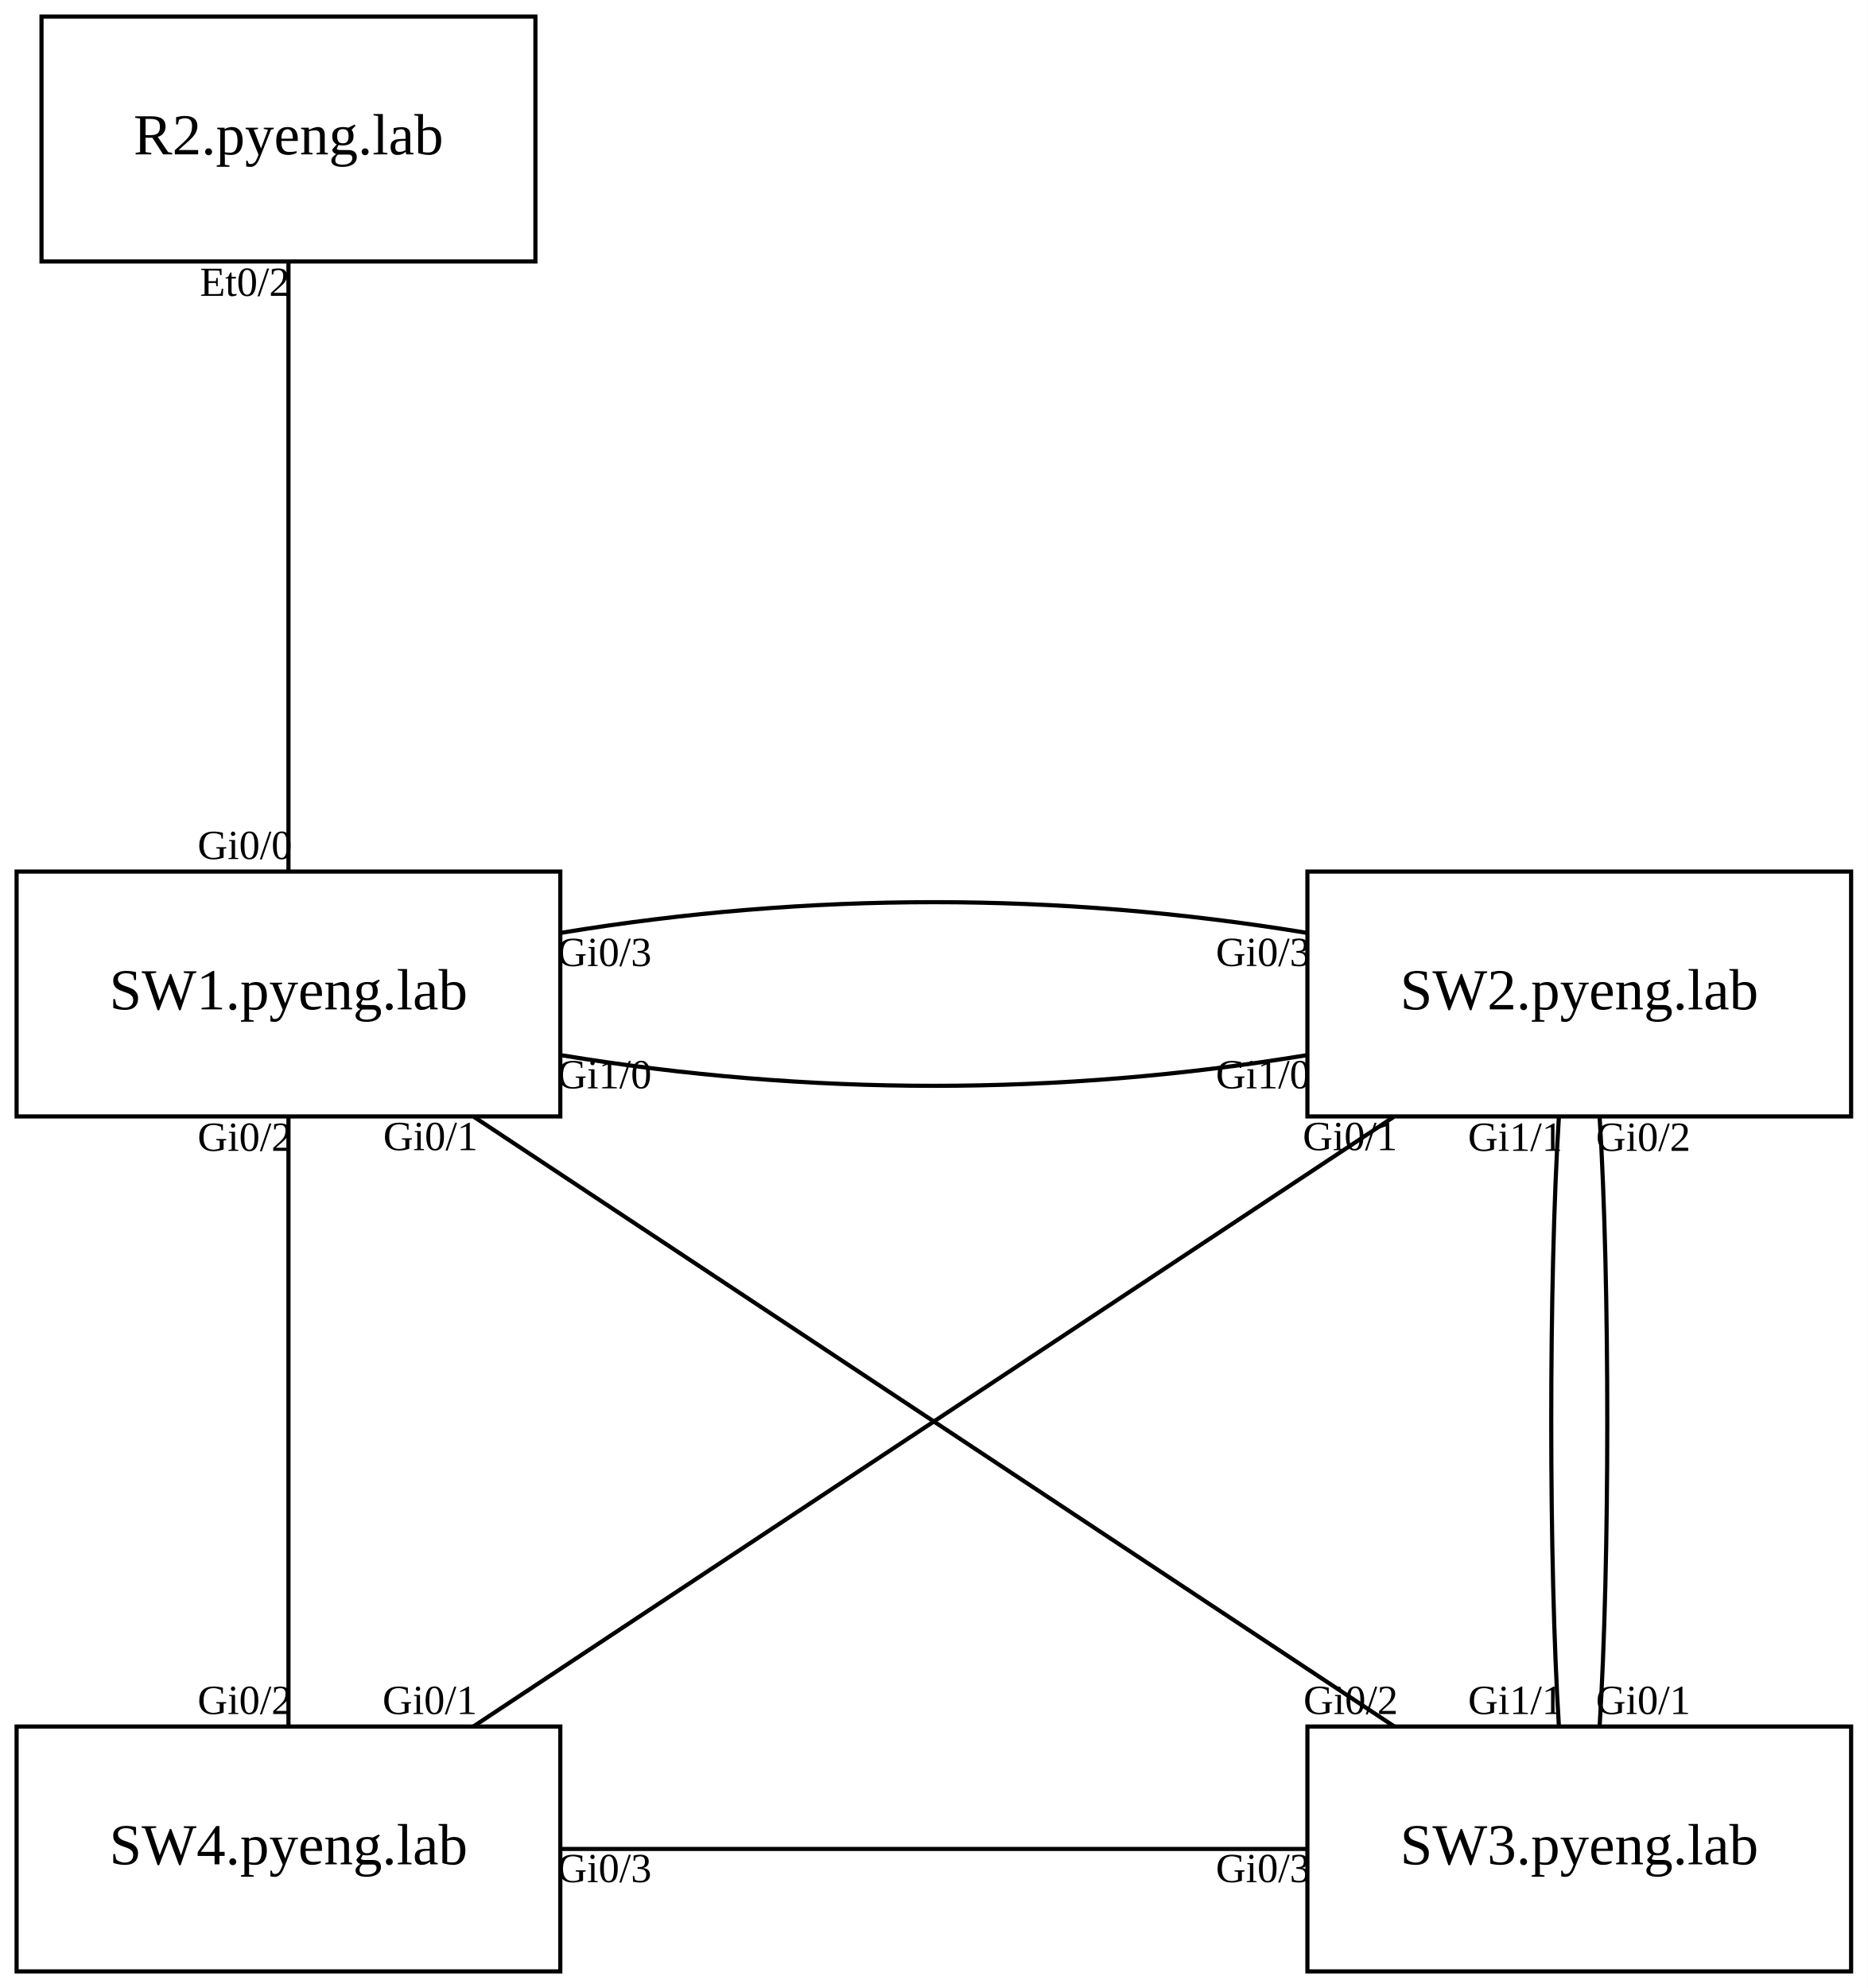
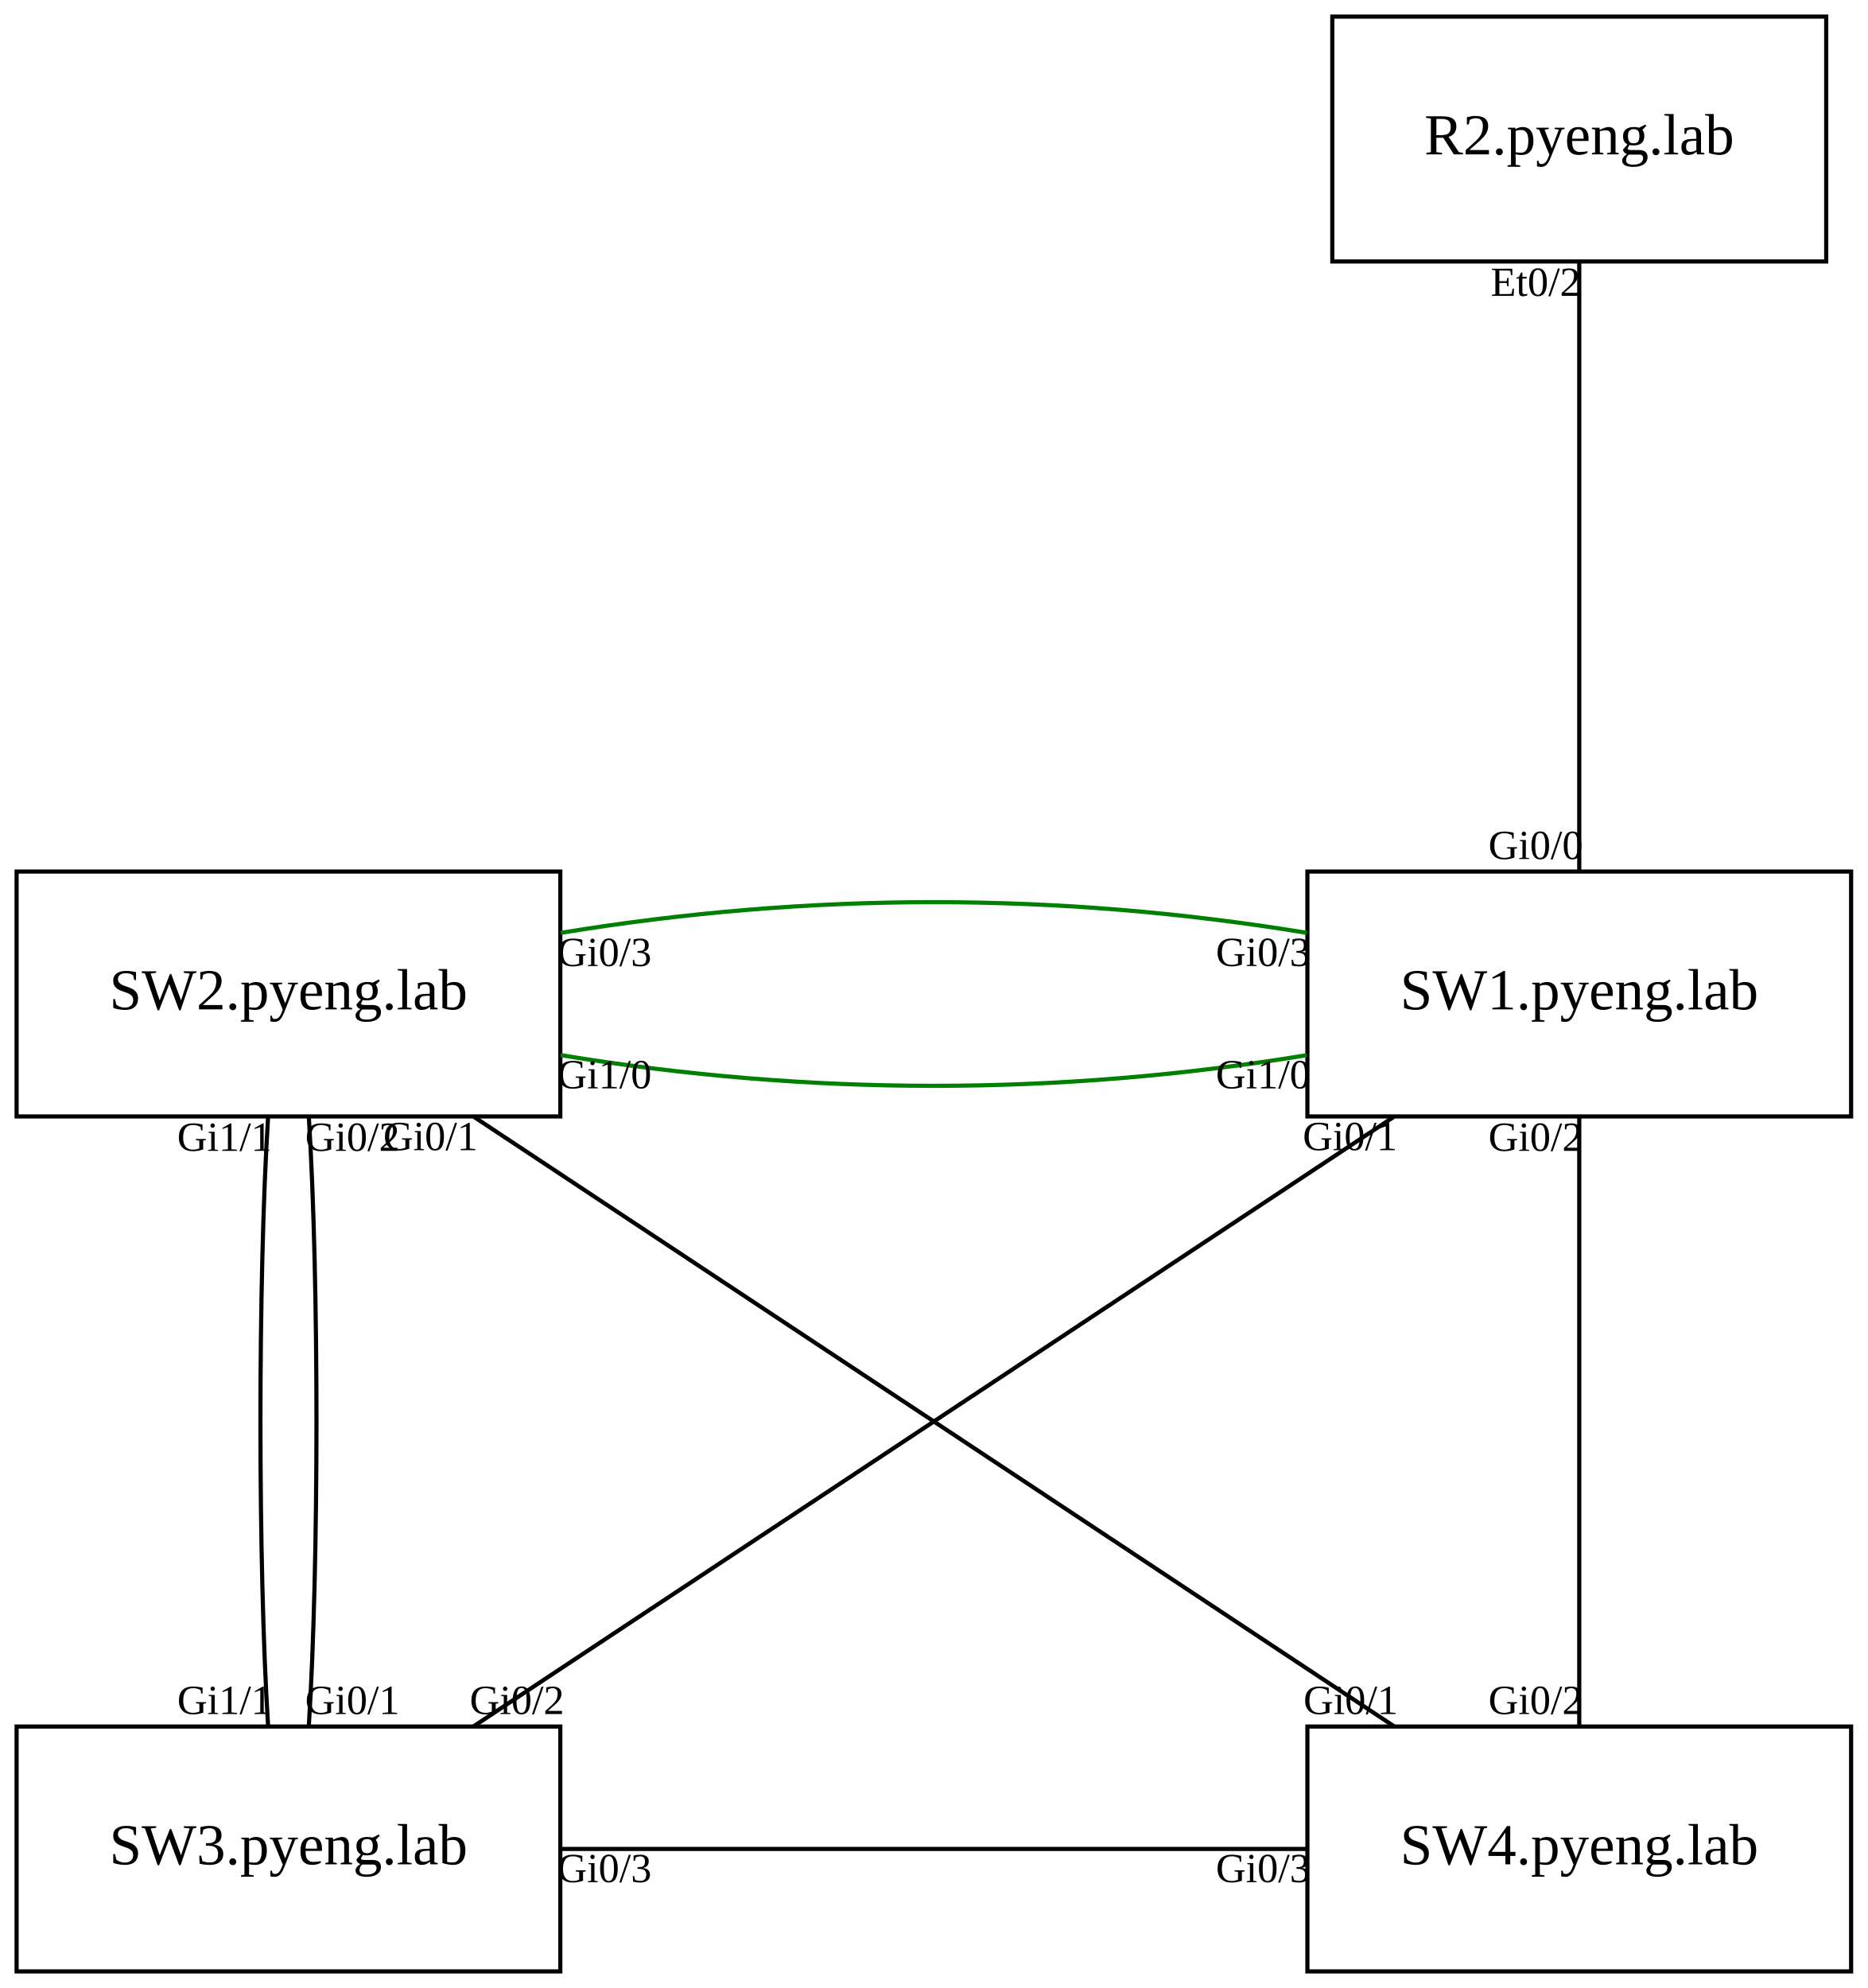
<svg xmlns="http://www.w3.org/2000/svg" width="450pt" height="479pt" viewBox="0.00 0.00 450.00 479.00">
  <g id="graph0" class="graph" transform="scale(1 1) rotate(0) translate(4 475)">
    <polygon fill="white" stroke="none" points="-4,4 -4,-475 446,-475 446,4 -4,4" />
    <g id="node1" class="node">
-       <polygon fill="none" stroke="black" points="125,-471 6,-471 6,-412 125,-412 125,-471" />
-       <text text-anchor="middle" x="65.5" y="-437.8" font-family="Times New Roman,serif" font-size="14.00">R2.pyeng.lab</text>
+       <polygon fill="none" stroke="black" points="442,-59 311,-59 311,-0 442,-0 442,-59" />
+       <text text-anchor="middle" x="376.5" y="-25.8" font-family="Times New Roman,serif" font-size="14.00">SW4.pyeng.lab</text>
    </g>
    <g id="node2" class="node">
      <polygon fill="none" stroke="black" points="131,-59 0,-59 0,-0 131,-0 131,-59" />
-       <text text-anchor="middle" x="65.5" y="-25.8" font-family="Times New Roman,serif" font-size="14.00">SW4.pyeng.lab</text>
+       <text text-anchor="middle" x="65.5" y="-25.8" font-family="Times New Roman,serif" font-size="14.00">SW3.pyeng.lab</text>
+     </g>
+     <g id="edge8" class="edge">
+       <path fill="none" stroke="black" d="M310.837,-29.5C250.925,-29.5 191.013,-29.5 131.102,-29.5" />
+       <text text-anchor="middle" x="141.602" y="-21.5" font-family="Times New Roman,serif" font-size="10.00">Gi0/3</text>
+       <text text-anchor="middle" x="300.337" y="-21.5" font-family="Times New Roman,serif" font-size="10.00">Gi0/3</text>
    </g>
    <g id="node3" class="node">
-       <polygon fill="none" stroke="black" points="442,-265 311,-265 311,-206 442,-206 442,-265" />
-       <text text-anchor="middle" x="376.5" y="-231.8" font-family="Times New Roman,serif" font-size="14.00">SW2.pyeng.lab</text>
+       <polygon fill="none" stroke="black" points="131,-265 0,-265 0,-206 131,-206 131,-265" />
+       <text text-anchor="middle" x="65.5" y="-231.8" font-family="Times New Roman,serif" font-size="14.00">SW2.pyeng.lab</text>
    </g>
    <g id="edge9" class="edge">
+       <path fill="none" stroke="black" d="M331.941,-59.015C272.904,-98.12 169.35,-166.712 110.228,-205.873" />
+       <text text-anchor="middle" x="99.728" y="-197.873" font-family="Times New Roman,serif" font-size="10.00">Gi0/1</text>
+       <text text-anchor="middle" x="321.441" y="-62.015" font-family="Times New Roman,serif" font-size="10.00">Gi0/1</text>
+     </g>
+     <g id="node4" class="node">
+       <polygon fill="none" stroke="black" points="442,-265 311,-265 311,-206 442,-206 442,-265" />
+       <text text-anchor="middle" x="376.5" y="-231.8" font-family="Times New Roman,serif" font-size="14.00">SW1.pyeng.lab</text>
+     </g>
+     <g id="edge7" class="edge">
+       <path fill="none" stroke="black" d="M376.5,-59.015C376.5,-98.064 376.5,-166.517 376.5,-205.706" />
+       <text text-anchor="middle" x="366" y="-197.706" font-family="Times New Roman,serif" font-size="10.00">Gi0/2</text>
+       <text text-anchor="middle" x="366" y="-62.015" font-family="Times New Roman,serif" font-size="10.00">Gi0/2</text>
+     </g>
+     <g id="edge5" class="edge">
+       <path fill="none" stroke="black" d="M60.599,-59.015C58.139,-98.064 58.133,-166.517 60.582,-205.706" />
+       <text text-anchor="middle" x="50.082" y="-197.706" font-family="Times New Roman,serif" font-size="10.00">Gi1/1</text>
+       <text text-anchor="middle" x="50.099" y="-62.015" font-family="Times New Roman,serif" font-size="10.00">Gi1/1</text>
+     </g>
+     <g id="edge6" class="edge">
+       <path fill="none" stroke="black" d="M70.401,-59.015C72.861,-98.064 72.867,-166.517 70.418,-205.706" />
+       <text text-anchor="middle" x="80.918" y="-197.706" font-family="Times New Roman,serif" font-size="10.00">Gi0/2</text>
+       <text text-anchor="middle" x="80.901" y="-62.015" font-family="Times New Roman,serif" font-size="10.00">Gi0/1</text>
+     </g>
+     <g id="edge4" class="edge">
      <path fill="none" stroke="black" d="M110.059,-59.015C169.096,-98.12 272.65,-166.712 331.772,-205.873" />
      <text text-anchor="middle" x="321.272" y="-197.873" font-family="Times New Roman,serif" font-size="10.00">Gi0/1</text>
-       <text text-anchor="middle" x="99.559" y="-62.015" font-family="Times New Roman,serif" font-size="10.00">Gi0/1</text>
+       <text text-anchor="middle" x="120.559" y="-62.015" font-family="Times New Roman,serif" font-size="10.00">Gi0/2</text>
    </g>
-     <g id="node4" class="node">
-       <polygon fill="none" stroke="black" points="442,-59 311,-59 311,-0 442,-0 442,-59" />
-       <text text-anchor="middle" x="376.5" y="-25.8" font-family="Times New Roman,serif" font-size="14.00">SW3.pyeng.lab</text>
+     <g id="edge2" class="edge">
+       <path fill="none" stroke="green" d="M131.102,-250.23C191.013,-260.087 250.925,-260.09 310.837,-250.24" />
+       <text text-anchor="middle" x="300.337" y="-242.24" font-family="Times New Roman,serif" font-size="10.00">Gi0/3</text>
+       <text text-anchor="middle" x="141.602" y="-242.23" font-family="Times New Roman,serif" font-size="10.00">Gi0/3</text>
    </g>
-     <g id="edge8" class="edge">
-       <path fill="none" stroke="black" d="M131.102,-29.5C191.013,-29.5 250.925,-29.5 310.837,-29.5" />
-       <text text-anchor="middle" x="300.337" y="-21.5" font-family="Times New Roman,serif" font-size="10.00">Gi0/3</text>
-       <text text-anchor="middle" x="141.602" y="-21.5" font-family="Times New Roman,serif" font-size="10.00">Gi0/3</text>
+     <g id="edge3" class="edge">
+       <path fill="none" stroke="green" d="M131.102,-220.77C191.013,-210.913 250.925,-210.91 310.837,-220.76" />
+       <text text-anchor="middle" x="300.337" y="-212.76" font-family="Times New Roman,serif" font-size="10.00">Gi1/0</text>
+       <text text-anchor="middle" x="141.602" y="-212.77" font-family="Times New Roman,serif" font-size="10.00">Gi1/0</text>
    </g>
    <g id="node5" class="node">
-       <polygon fill="none" stroke="black" points="131,-265 0,-265 0,-206 131,-206 131,-265" />
-       <text text-anchor="middle" x="65.5" y="-231.8" font-family="Times New Roman,serif" font-size="14.00">SW1.pyeng.lab</text>
-     </g>
-     <g id="edge7" class="edge">
-       <path fill="none" stroke="black" d="M65.5,-59.015C65.5,-98.064 65.5,-166.517 65.5,-205.706" />
-       <text text-anchor="middle" x="55" y="-197.706" font-family="Times New Roman,serif" font-size="10.00">Gi0/2</text>
-       <text text-anchor="middle" x="55" y="-62.015" font-family="Times New Roman,serif" font-size="10.00">Gi0/2</text>
-     </g>
-     <g id="edge2" class="edge">
-       <path fill="none" stroke="black" d="M310.837,-250.24C250.925,-260.09 191.013,-260.087 131.102,-250.23" />
-       <text text-anchor="middle" x="141.602" y="-242.23" font-family="Times New Roman,serif" font-size="10.00">Gi0/3</text>
-       <text text-anchor="middle" x="300.337" y="-242.24" font-family="Times New Roman,serif" font-size="10.00">Gi0/3</text>
-     </g>
-     <g id="edge3" class="edge">
-       <path fill="none" stroke="black" d="M310.837,-220.76C250.925,-210.91 191.013,-210.913 131.102,-220.77" />
-       <text text-anchor="middle" x="141.602" y="-212.77" font-family="Times New Roman,serif" font-size="10.00">Gi1/0</text>
-       <text text-anchor="middle" x="300.337" y="-212.76" font-family="Times New Roman,serif" font-size="10.00">Gi1/0</text>
-     </g>
-     <g id="edge5" class="edge">
-       <path fill="none" stroke="black" d="M371.599,-59.015C369.139,-98.064 369.134,-166.517 371.582,-205.706" />
-       <text text-anchor="middle" x="361.082" y="-197.706" font-family="Times New Roman,serif" font-size="10.00">Gi1/1</text>
-       <text text-anchor="middle" x="361.099" y="-62.015" font-family="Times New Roman,serif" font-size="10.00">Gi1/1</text>
-     </g>
-     <g id="edge6" class="edge">
-       <path fill="none" stroke="black" d="M381.401,-59.015C383.861,-98.064 383.866,-166.517 381.418,-205.706" />
-       <text text-anchor="middle" x="391.918" y="-197.706" font-family="Times New Roman,serif" font-size="10.00">Gi0/2</text>
-       <text text-anchor="middle" x="391.901" y="-62.015" font-family="Times New Roman,serif" font-size="10.00">Gi0/1</text>
-     </g>
-     <g id="edge4" class="edge">
-       <path fill="none" stroke="black" d="M331.941,-59.015C272.904,-98.12 169.35,-166.712 110.228,-205.873" />
-       <text text-anchor="middle" x="99.728" y="-197.873" font-family="Times New Roman,serif" font-size="10.00">Gi0/1</text>
-       <text text-anchor="middle" x="321.441" y="-62.015" font-family="Times New Roman,serif" font-size="10.00">Gi0/2</text>
+       <polygon fill="none" stroke="black" points="436,-471 317,-471 317,-412 436,-412 436,-471" />
+       <text text-anchor="middle" x="376.5" y="-437.8" font-family="Times New Roman,serif" font-size="14.00">R2.pyeng.lab</text>
    </g>
    <g id="edge1" class="edge">
-       <path fill="none" stroke="black" d="M65.5,-265.015C65.5,-304.064 65.5,-372.517 65.5,-411.706" />
-       <text text-anchor="middle" x="55" y="-403.706" font-family="Times New Roman,serif" font-size="10.00">Et0/2</text>
-       <text text-anchor="middle" x="55" y="-268.015" font-family="Times New Roman,serif" font-size="10.00">Gi0/0</text>
+       <path fill="none" stroke="black" d="M376.5,-265.015C376.5,-304.064 376.5,-372.517 376.5,-411.706" />
+       <text text-anchor="middle" x="366" y="-403.706" font-family="Times New Roman,serif" font-size="10.00">Et0/2</text>
+       <text text-anchor="middle" x="366" y="-268.015" font-family="Times New Roman,serif" font-size="10.00">Gi0/0</text>
    </g>
  </g>
</svg>
